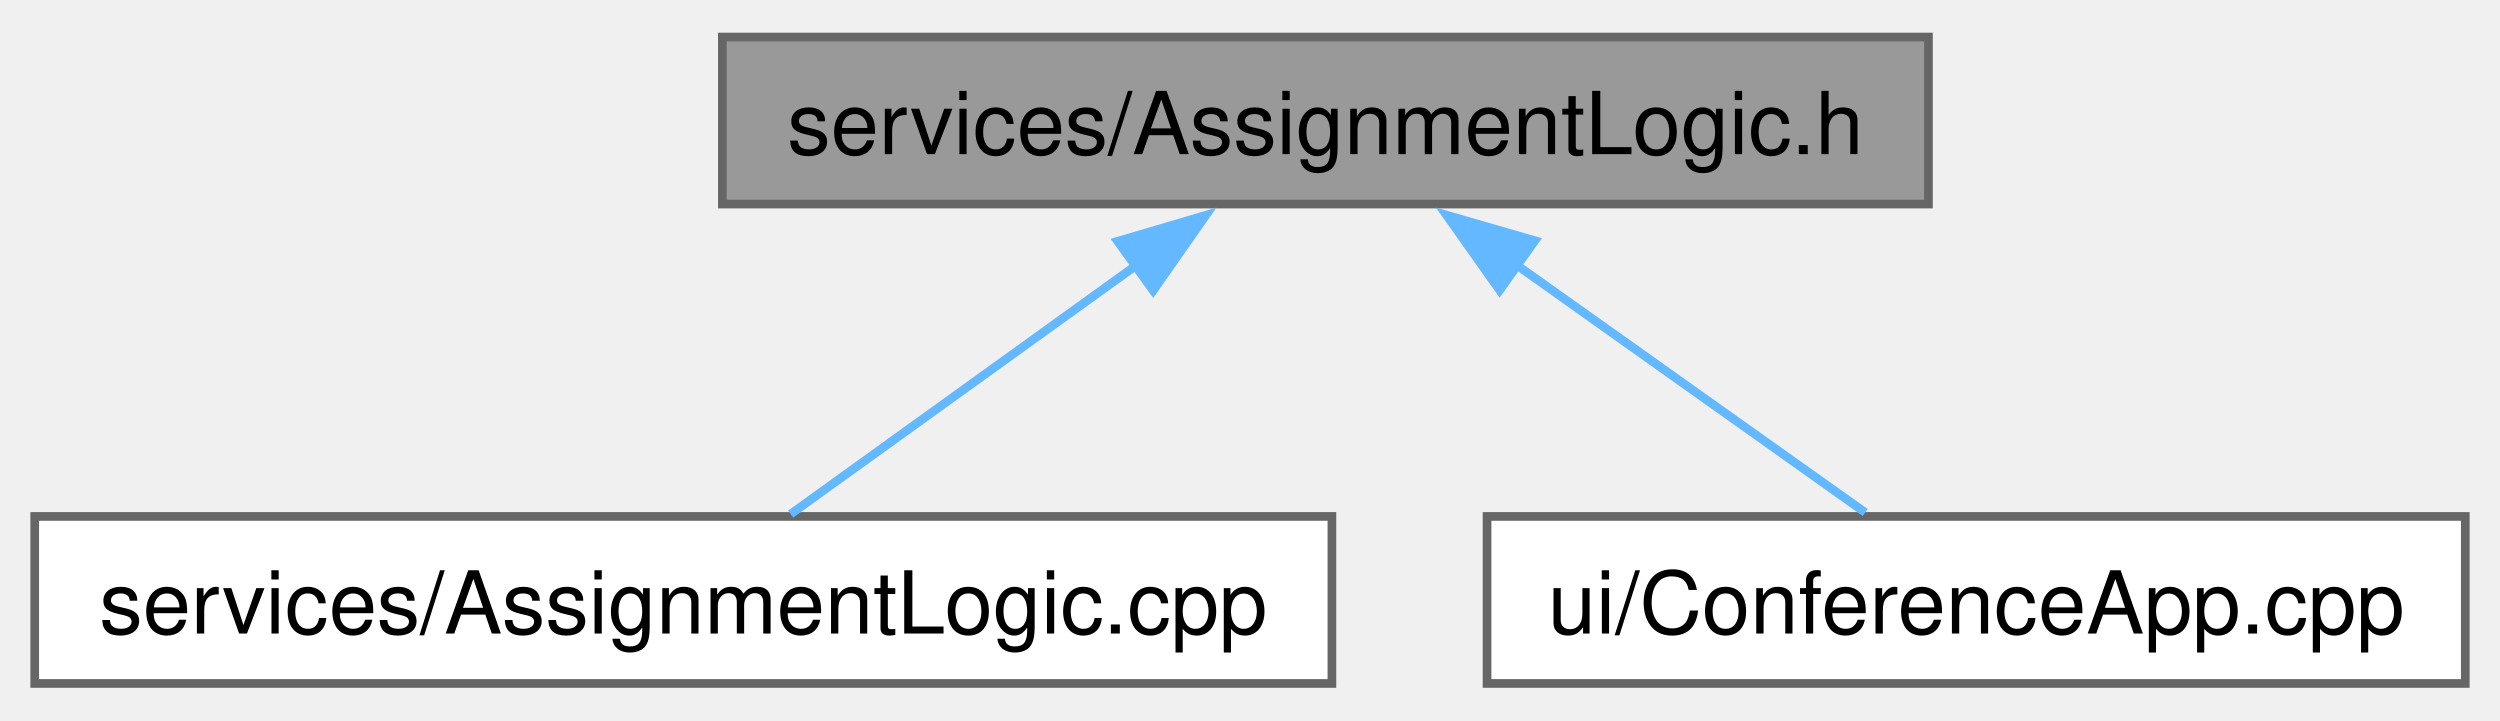
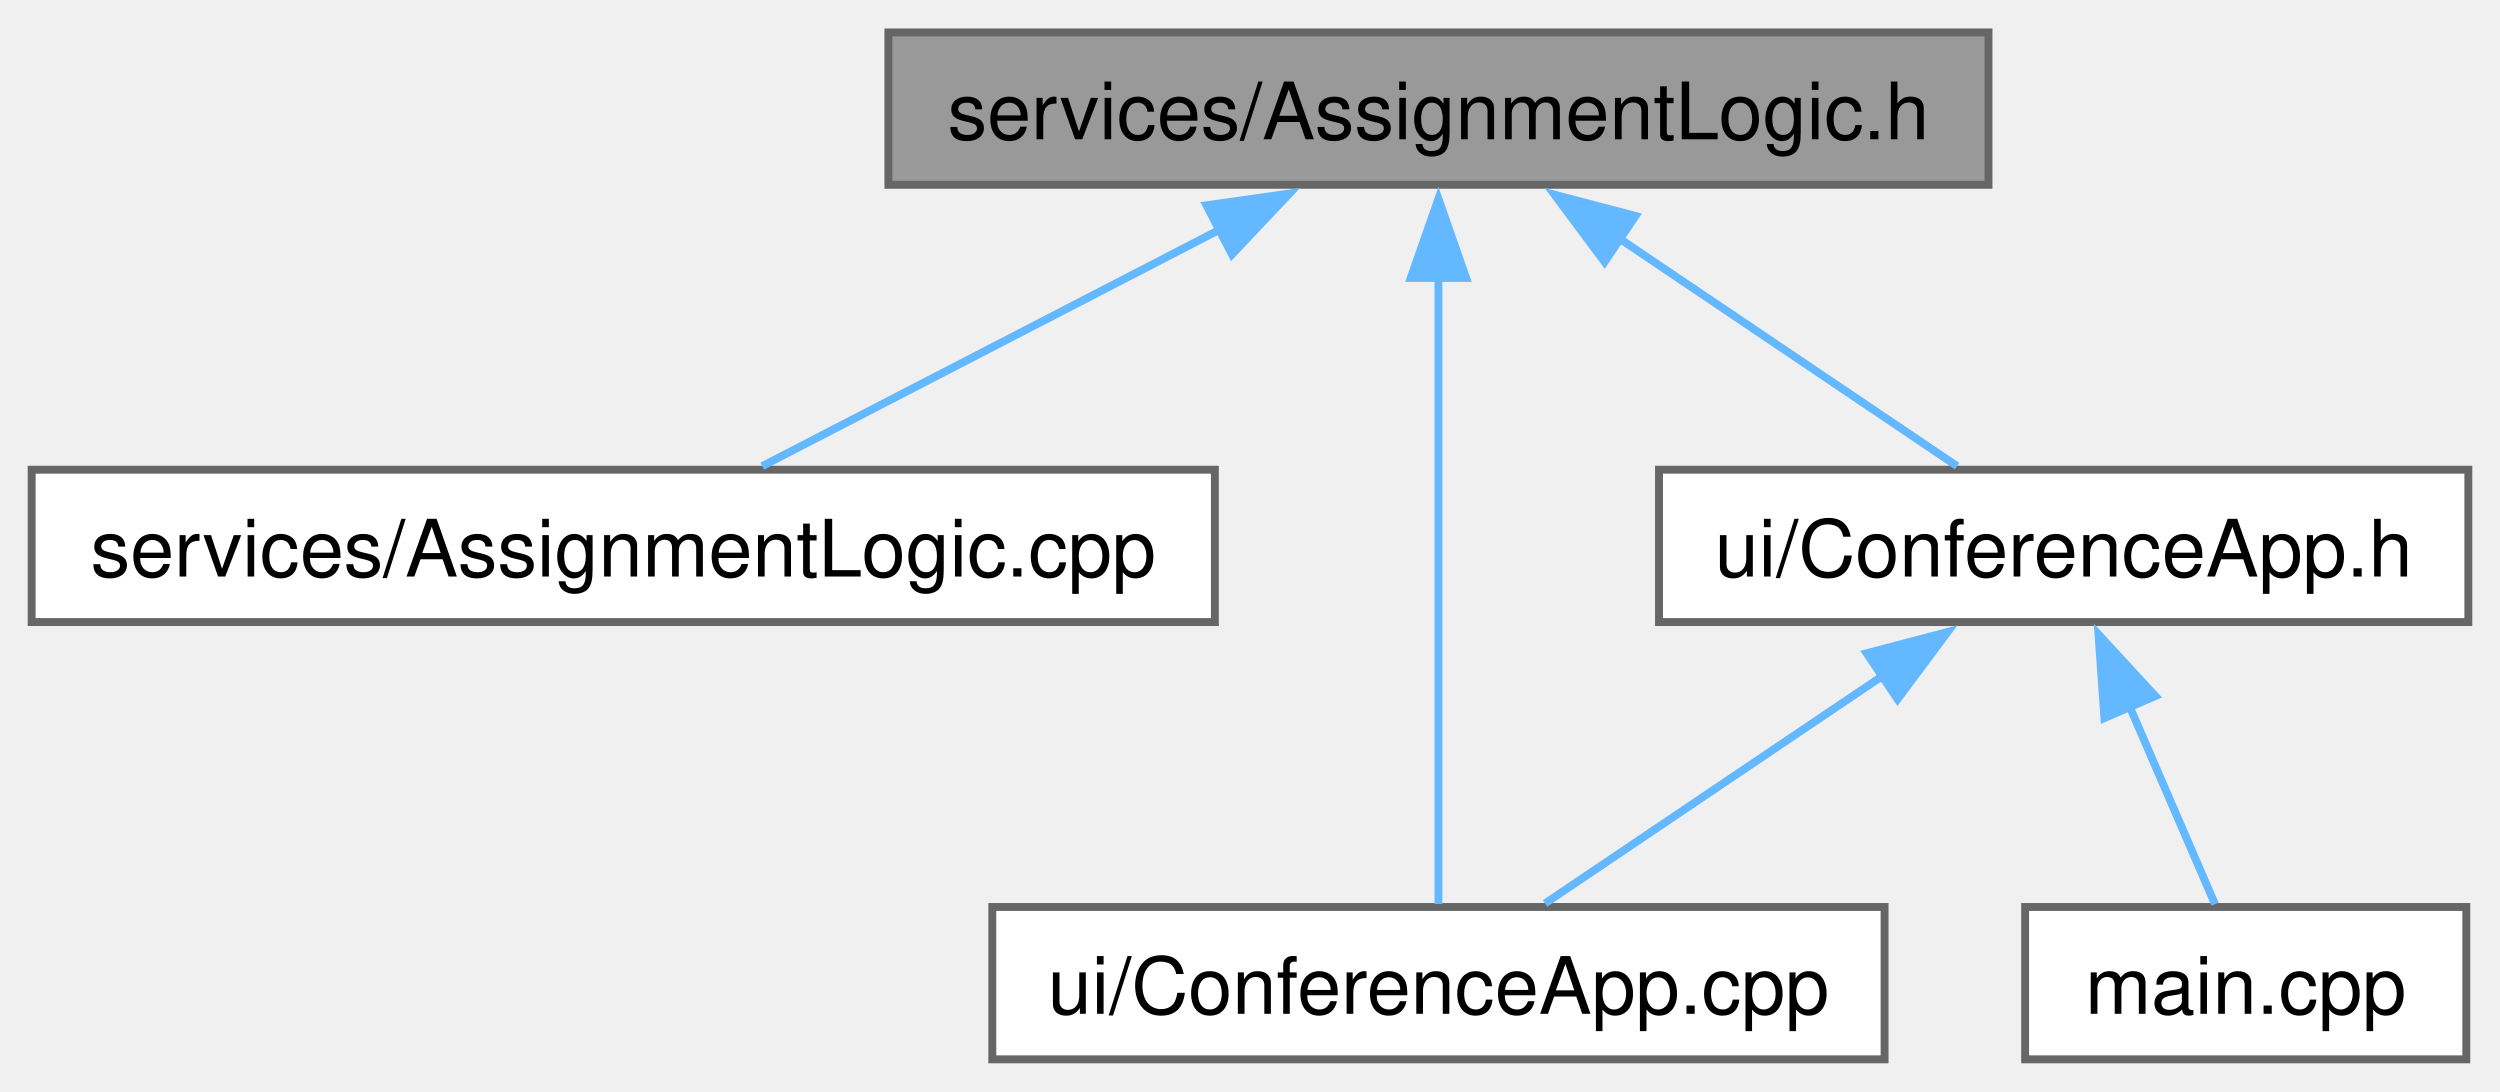
- <svg xmlns="http://www.w3.org/2000/svg" xmlns:xlink="http://www.w3.org/1999/xlink" width="288pt" height="83pt" viewBox="0.00 0.00 288.12 82.50">
-   <g id="graph0" class="graph" transform="scale(1 1) rotate(0) translate(4 78.5)">
+ <svg xmlns="http://www.w3.org/2000/svg" xmlns:xlink="http://www.w3.org/1999/xlink" width="316pt" height="138pt" viewBox="0.00 0.00 315.88 137.75">
+   <g id="graph0" class="graph" transform="scale(1 1) rotate(0) translate(4 133.75)">
    <g id="Node000001" class="node">
      <g id="a_Node000001">
        <a xlink:title="Logic for assigning reviewers to submissions based on Max Flow.">
-           <polygon fill="#999999" stroke="#666666" points="218.25,-74.5 79.25,-74.5 79.25,-55.25 218.25,-55.25 218.25,-74.5" />
-           <text text-anchor="middle" x="148.75" y="-61" font-family="Helvetica,sans-Serif" font-size="10.00">services/AssignmentLogic.h</text>
+           <polygon fill="#999999" stroke="#666666" points="247.25,-129.75 108.25,-129.75 108.25,-110.5 247.25,-110.5 247.25,-129.75" />
+           <text text-anchor="middle" x="177.75" y="-116.25" font-family="Helvetica,sans-Serif" font-size="10.00">services/AssignmentLogic.h</text>
        </a>
      </g>
    </g>
    <g id="Node000002" class="node">
      <g id="a_Node000002">
        <a xlink:href="_assignment_logic_8cpp.html" target="_top" xlink:title=" ">
-           <polygon fill="white" stroke="#666666" points="149.5,-19.25 0,-19.25 0,0 149.5,0 149.5,-19.25" />
-           <text text-anchor="middle" x="74.75" y="-5.75" font-family="Helvetica,sans-Serif" font-size="10.00">services/AssignmentLogic.cpp</text>
+           <polygon fill="white" stroke="#666666" points="149.5,-74.5 0,-74.5 0,-55.25 149.5,-55.25 149.5,-74.5" />
+           <text text-anchor="middle" x="74.75" y="-61" font-family="Helvetica,sans-Serif" font-size="10.00">services/AssignmentLogic.cpp</text>
        </a>
      </g>
    </g>
    <g id="edge1_Node000001_Node000002" class="edge">
      <g id="a_edge1_Node000001_Node000002">
        <a xlink:title=" ">
-           <path fill="none" stroke="#63b8ff" d="M126.99,-48.22C114,-38.87 97.97,-27.33 87.12,-19.52" />
-           <polygon fill="#63b8ff" stroke="#63b8ff" points="124.81,-50.96 134.97,-53.96 128.9,-45.28 124.81,-50.96" />
+           <path fill="none" stroke="#63b8ff" d="M150.16,-104.86C131.77,-95.36 108.17,-83.15 92.31,-74.95" />
+           <polygon fill="#63b8ff" stroke="#63b8ff" points="148.44,-107.91 158.93,-109.4 151.66,-101.7 148.44,-107.91" />
        </a>
      </g>
    </g>
    <g id="Node000003" class="node">
      <g id="a_Node000003">
        <a xlink:href="_conference_app_8cpp.html" target="_top" xlink:title=" ">
-           <polygon fill="white" stroke="#666666" points="280.12,-19.25 167.38,-19.25 167.38,0 280.12,0 280.12,-19.25" />
-           <text text-anchor="middle" x="223.75" y="-5.75" font-family="Helvetica,sans-Serif" font-size="10.00">ui/ConferenceApp.cpp</text>
+           <polygon fill="white" stroke="#666666" points="234.12,-19.25 121.38,-19.25 121.38,0 234.12,0 234.12,-19.25" />
+           <text text-anchor="middle" x="177.75" y="-5.75" font-family="Helvetica,sans-Serif" font-size="10.00">ui/ConferenceApp.cpp</text>
        </a>
      </g>
    </g>
    <g id="edge2_Node000001_Node000003" class="edge">
      <g id="a_edge2_Node000001_Node000003">
        <a xlink:title=" ">
-           <path fill="none" stroke="#63b8ff" d="M170.74,-48.26C183.82,-38.97 199.96,-27.52 210.96,-19.7" />
-           <polygon fill="#63b8ff" stroke="#63b8ff" points="168.83,-45.32 162.71,-53.97 172.89,-51.03 168.83,-45.32" />
+           <path fill="none" stroke="#63b8ff" d="M177.75,-98.78C177.75,-75.05 177.75,-36.89 177.75,-19.63" />
+           <polygon fill="#63b8ff" stroke="#63b8ff" points="174.25,-98.73 177.75,-108.73 181.25,-98.73 174.25,-98.73" />
+         </a>
+       </g>
+     </g>
+     <g id="Node000004" class="node">
+       <g id="a_Node000004">
+         <a xlink:href="_conference_app_8h.html" target="_top" xlink:title=" ">
+           <polygon fill="white" stroke="#666666" points="307.88,-74.5 205.62,-74.5 205.62,-55.25 307.88,-55.25 307.88,-74.5" />
+           <text text-anchor="middle" x="256.75" y="-61" font-family="Helvetica,sans-Serif" font-size="10.00">ui/ConferenceApp.h</text>
+         </a>
+       </g>
+     </g>
+     <g id="edge3_Node000001_Node000004" class="edge">
+       <g id="a_edge3_Node000001_Node000004">
+         <a xlink:title=" ">
+           <path fill="none" stroke="#63b8ff" d="M200.51,-103.78C214.36,-94.45 231.57,-82.85 243.28,-74.95" />
+           <polygon fill="#63b8ff" stroke="#63b8ff" points="198.74,-100.75 192.41,-109.25 202.65,-106.56 198.74,-100.75" />
+         </a>
+       </g>
+     </g>
+     <g id="edge5_Node000004_Node000003" class="edge">
+       <g id="a_edge5_Node000004_Node000003">
+         <a xlink:title=" ">
+           <path fill="none" stroke="#63b8ff" d="M233.99,-48.53C220.14,-39.2 202.93,-27.6 191.22,-19.7" />
+           <polygon fill="#63b8ff" stroke="#63b8ff" points="231.85,-51.31 242.09,-54 235.76,-45.5 231.85,-51.31" />
+         </a>
+       </g>
+     </g>
+     <g id="Node000005" class="node">
+       <g id="a_Node000005">
+         <a xlink:href="main_8cpp.html" target="_top" xlink:title=" ">
+           <polygon fill="white" stroke="#666666" points="307.62,-19.25 251.88,-19.25 251.88,0 307.62,0 307.62,-19.25" />
+           <text text-anchor="middle" x="279.75" y="-5.75" font-family="Helvetica,sans-Serif" font-size="10.00">main.cpp</text>
+         </a>
+       </g>
+     </g>
+     <g id="edge4_Node000004_Node000005" class="edge">
+       <g id="a_edge4_Node000004_Node000005">
+         <a xlink:title=" ">
+           <path fill="none" stroke="#63b8ff" d="M264.99,-44.79C268.7,-36.21 272.9,-26.48 275.87,-19.61" />
+           <polygon fill="#63b8ff" stroke="#63b8ff" points="261.9,-43.12 261.15,-53.69 268.33,-45.9 261.9,-43.12" />
        </a>
      </g>
    </g>
  </g>
</svg>
